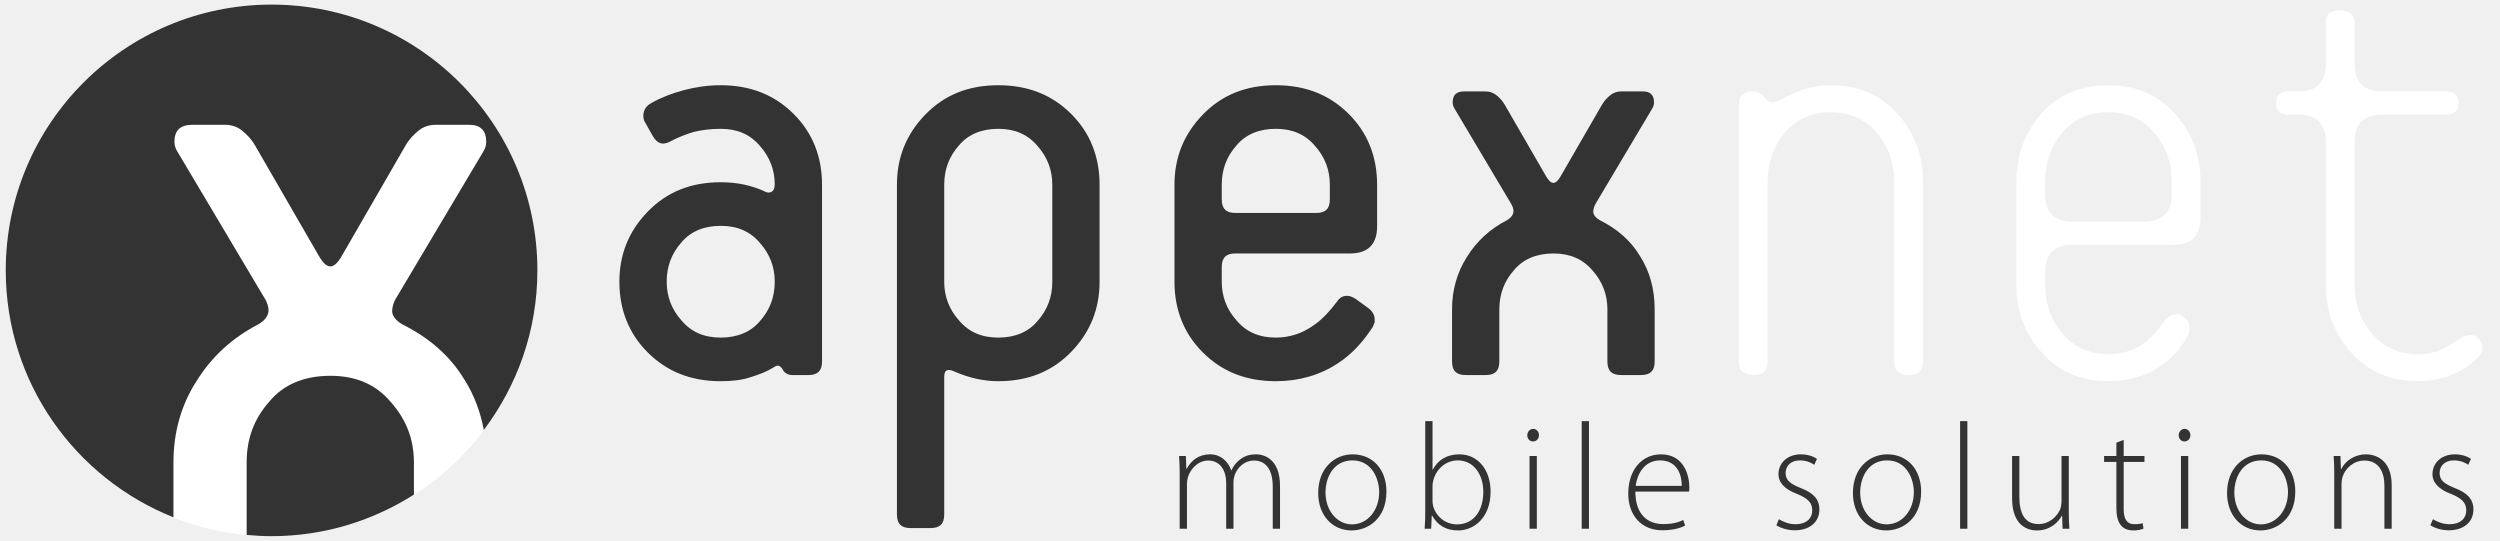
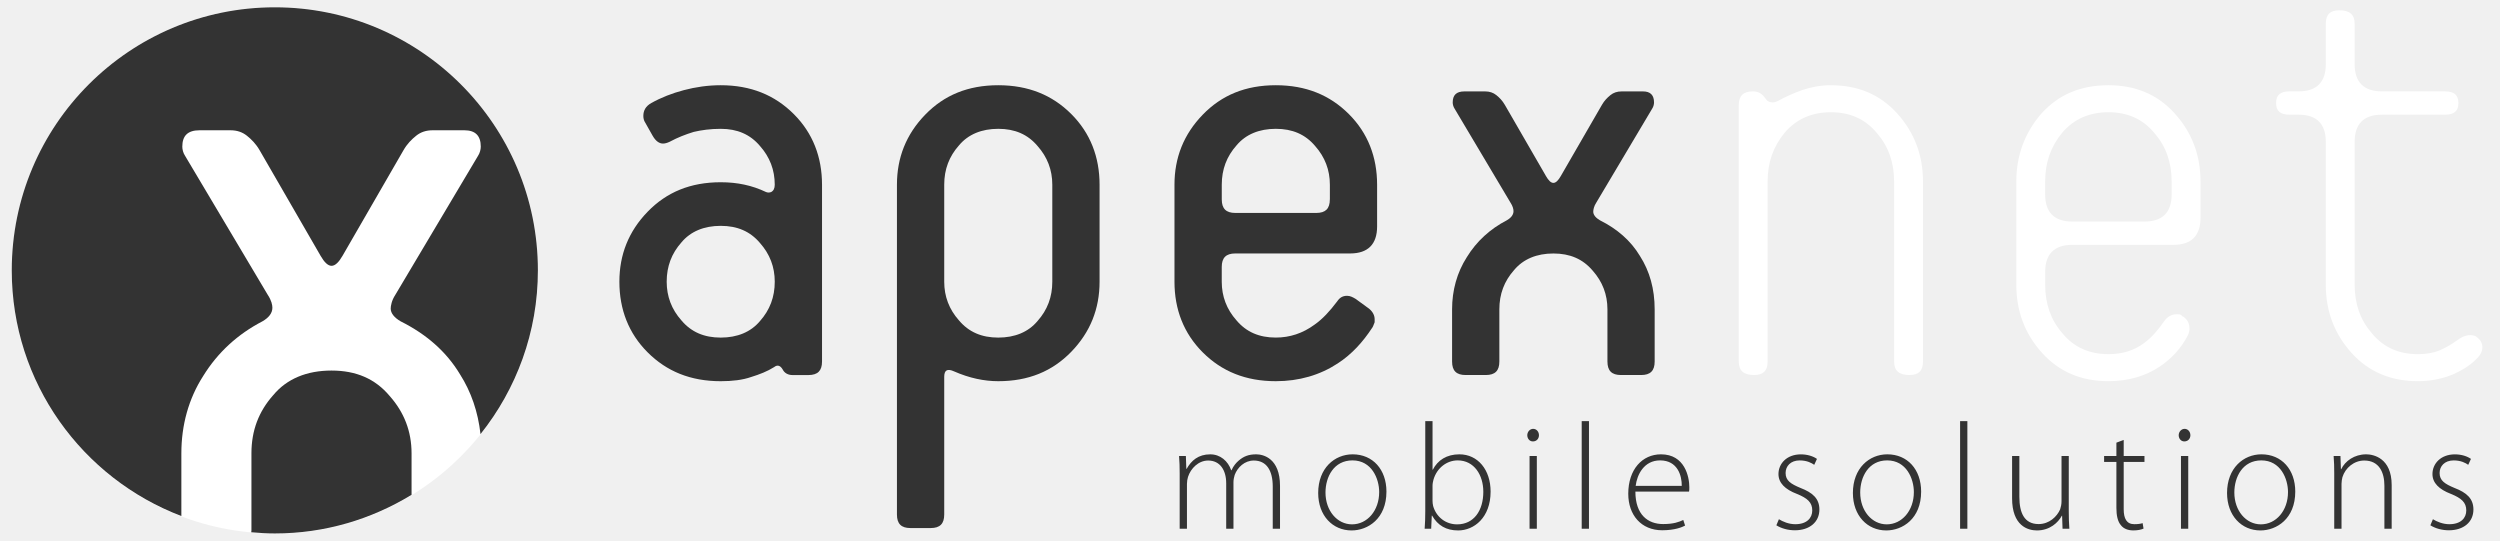
<svg xmlns="http://www.w3.org/2000/svg" version="1.1" id="Layer_1" x="0px" y="0px" width="212.667px" height="46px" viewBox="0 0 212.667 46" enable-background="new 0 0 212.667 46" xml:space="preserve">
  <g>
-     <path fill="#333333" d="M65.906,23.964c0,1.306-0.419,2.403-1.254,3.344c-0.784,0.939-1.932,1.41-3.343,1.41   c-1.41,0-2.508-0.471-3.343-1.463c-0.835-0.939-1.253-2.037-1.253-3.291c0-1.305,0.418-2.402,1.253-3.343   c0.784-0.94,1.933-1.409,3.343-1.409c1.411,0,2.507,0.469,3.343,1.462C65.487,21.614,65.906,22.711,65.906,23.964 M69.927,30.756   V15.712c0-2.351-0.783-4.389-2.402-6.007c-1.619-1.619-3.657-2.455-6.216-2.455c-1.097,0-2.142,0.156-3.134,0.417   c-0.992,0.262-1.932,0.627-2.769,1.097c-0.469,0.262-0.679,0.628-0.679,1.098c0,0.209,0.052,0.366,0.104,0.47l0.679,1.202   c0.262,0.47,0.575,0.679,0.888,0.679c0.157,0,0.366-0.053,0.574-0.156c0.68-0.366,1.359-0.627,2.038-0.836   c0.679-0.157,1.411-0.262,2.298-0.262c1.411,0,2.507,0.471,3.343,1.463c0.835,0.94,1.254,2.036,1.254,3.291   c0,0.312-0.104,0.521-0.314,0.626c-0.157,0.053-0.261,0.053-0.418,0c-1.201-0.574-2.455-0.836-3.865-0.836   c-2.56,0-4.597,0.836-6.216,2.508c-1.62,1.671-2.403,3.656-2.403,5.954c0,2.352,0.783,4.388,2.403,6.008   c1.619,1.619,3.656,2.455,6.216,2.455c0.993,0,1.88-0.104,2.611-0.365c0.68-0.21,1.359-0.471,1.934-0.836   c0.261-0.209,0.522-0.158,0.73,0.208c0.157,0.313,0.47,0.47,0.836,0.47h1.358C69.562,31.903,69.927,31.538,69.927,30.756" />
-     <path fill="#333333" d="M89.516,23.966c0,1.304-0.419,2.401-1.255,3.341c-0.783,0.94-1.932,1.411-3.342,1.411   s-2.508-0.471-3.343-1.463c-0.836-0.939-1.254-2.037-1.254-3.289v-8.254c0-1.306,0.418-2.403,1.254-3.344   c0.783-0.939,1.933-1.41,3.343-1.41s2.508,0.471,3.342,1.463c0.836,0.94,1.255,2.036,1.255,3.291V23.966z M93.537,23.966v-8.254   c0-2.351-0.784-4.389-2.402-6.007c-1.619-1.62-3.657-2.455-6.216-2.455c-2.56,0-4.597,0.835-6.216,2.507   c-1.62,1.672-2.403,3.655-2.403,5.955v28.06c0,0.783,0.366,1.148,1.149,1.148h1.724c0.784,0,1.149-0.365,1.149-1.148V32.061   c0-0.575,0.261-0.731,0.835-0.47c1.306,0.574,2.56,0.836,3.762,0.836c2.559,0,4.597-0.836,6.216-2.508   C92.753,28.247,93.537,26.262,93.537,23.966" />
-     <path fill="#333333" d="M113.125,16.966c0,0.783-0.366,1.148-1.149,1.148h-6.895c-0.783,0-1.15-0.365-1.15-1.148v-1.254   c0-1.306,0.419-2.403,1.254-3.344c0.783-0.939,1.934-1.41,3.344-1.41s2.507,0.471,3.343,1.463c0.835,0.94,1.254,2.036,1.254,3.291   V16.966z M117.146,19.264v-3.552c0-2.351-0.783-4.389-2.402-6.007c-1.619-1.62-3.656-2.455-6.216-2.455   c-2.561,0-4.598,0.835-6.216,2.507c-1.62,1.672-2.403,3.656-2.403,5.955v8.254c0,2.35,0.783,4.386,2.403,6.006   c1.618,1.619,3.655,2.455,6.216,2.455c1.984,0,3.761-0.521,5.275-1.517c1.201-0.782,2.141-1.827,2.925-3.027   c0.053-0.054,0.105-0.21,0.209-0.471v-0.261c0-0.313-0.156-0.627-0.47-0.889l-1.148-0.836c-0.262-0.157-0.471-0.262-0.732-0.262   c-0.365,0-0.627,0.157-0.836,0.471c-0.626,0.836-1.254,1.516-1.932,1.986c-0.992,0.729-2.09,1.096-3.291,1.096   c-1.41,0-2.508-0.471-3.344-1.463c-0.835-0.939-1.254-2.037-1.254-3.289v-1.255c0-0.783,0.367-1.149,1.15-1.149h9.768   C116.363,21.562,117.146,20.778,117.146,19.264" />
-     <path fill="#333333" d="M140.757,30.756v-4.44c0-1.725-0.418-3.239-1.254-4.545c-0.784-1.305-1.934-2.298-3.396-3.029   c-0.365-0.209-0.575-0.471-0.575-0.731c0-0.157,0.053-0.47,0.262-0.783l4.754-7.992c0.104-0.156,0.155-0.365,0.155-0.522   c0-0.626-0.312-0.939-0.939-0.939h-1.827c-0.367,0-0.681,0.104-0.941,0.313c-0.261,0.208-0.522,0.47-0.73,0.835l-3.5,6.059   c-0.209,0.366-0.419,0.575-0.627,0.575c-0.209,0-0.418-0.209-0.627-0.575l-3.5-6.059c-0.209-0.365-0.47-0.627-0.73-0.835   c-0.262-0.209-0.575-0.313-0.941-0.313h-1.775c-0.679,0-0.992,0.313-0.992,0.939c0,0.157,0.053,0.366,0.156,0.522l4.754,7.992   c0.208,0.313,0.261,0.574,0.261,0.731c0,0.312-0.208,0.574-0.575,0.783c-1.41,0.731-2.56,1.775-3.395,3.134   c-0.836,1.307-1.254,2.82-1.254,4.44v4.44c0,0.782,0.366,1.147,1.149,1.147h1.724c0.783,0,1.149-0.365,1.149-1.147v-4.44   c0-1.307,0.418-2.403,1.253-3.344c0.783-0.939,1.934-1.41,3.344-1.41s2.507,0.471,3.343,1.462c0.836,0.94,1.254,2.038,1.254,3.292   v4.44c0,0.782,0.365,1.147,1.148,1.147h1.724C140.391,31.903,140.757,31.538,140.757,30.756" />
-     <path fill="#FFFFFF" d="M163.583,30.756V15.45c0-2.246-0.731-4.178-2.194-5.798c-1.463-1.619-3.344-2.402-5.642-2.402   c-0.888,0-1.671,0.156-2.455,0.417c-0.731,0.262-1.411,0.574-2.089,0.94c-0.104,0.053-0.261,0.104-0.418,0.104   c-0.262,0-0.471-0.104-0.627-0.365c-0.261-0.366-0.575-0.574-1.046-0.574c-0.781,0-1.2,0.365-1.2,1.148v21.835   c0,0.782,0.419,1.147,1.306,1.147c0.784,0,1.149-0.365,1.149-1.147V15.45c0-1.619,0.47-2.977,1.462-4.178   c0.992-1.149,2.299-1.725,3.918-1.725s2.925,0.575,3.918,1.775c0.991,1.15,1.462,2.508,1.462,4.127v15.306   c0,0.782,0.418,1.147,1.307,1.147C163.216,31.903,163.583,31.538,163.583,30.756" />
-     <path fill="#FFFFFF" d="M184.735,16.547c0,1.516-0.782,2.299-2.297,2.299h-6.164c-1.516,0-2.299-0.783-2.299-2.299V15.45   c0-1.619,0.471-2.977,1.463-4.179c0.993-1.149,2.299-1.724,3.918-1.724s2.925,0.574,3.917,1.775   c0.993,1.15,1.462,2.508,1.462,4.127V16.547z M187.191,18.532V15.45c0-2.246-0.731-4.179-2.194-5.798   c-1.462-1.619-3.343-2.402-5.641-2.402c-2.351,0-4.23,0.783-5.694,2.402c-1.409,1.619-2.141,3.552-2.141,5.798v8.776   c0,2.245,0.731,4.178,2.193,5.797c1.463,1.619,3.344,2.403,5.642,2.403c1.672,0,3.134-0.419,4.388-1.254   c0.991-0.679,1.776-1.515,2.351-2.612c0.104-0.209,0.156-0.418,0.156-0.573c0-0.472-0.156-0.784-0.521-1.045   c-0.052,0-0.104-0.054-0.209-0.158c-0.105-0.052-0.21-0.052-0.365-0.052c-0.42,0-0.784,0.21-1.045,0.575   c-0.575,0.835-1.148,1.462-1.724,1.881c-0.838,0.626-1.829,0.939-3.03,0.939c-1.619,0-2.925-0.574-3.918-1.776   c-0.992-1.148-1.463-2.507-1.463-4.125v-1.099c0-1.515,0.783-2.298,2.299-2.298h8.619C186.407,20.83,187.191,20.047,187.191,18.532   " />
-     <path fill="#FFFFFF" d="M210.749,28.718c-0.157-0.157-0.365-0.209-0.627-0.209c-0.365,0-0.731,0.157-1.149,0.47   c-0.418,0.313-0.887,0.575-1.462,0.836c-0.522,0.209-1.149,0.313-1.829,0.313c-1.618,0-2.925-0.574-3.917-1.776   c-0.993-1.148-1.463-2.507-1.463-4.127V12.056c0-1.516,0.783-2.299,2.299-2.299h5.379c0.784,0,1.149-0.313,1.149-0.993   c0-0.678-0.365-0.992-1.149-0.992h-5.379c-1.516,0-2.299-0.782-2.299-2.298V2.026c0-0.784-0.418-1.149-1.306-1.149   c-0.783,0-1.149,0.365-1.149,1.149v3.447c0,1.516-0.782,2.298-2.298,2.298h-0.784c-0.783,0-1.149,0.314-1.149,0.992   c0,0.68,0.366,0.993,1.149,0.993h0.784c1.516,0,2.298,0.783,2.298,2.299v12.169c0,2.246,0.731,4.18,2.194,5.799   c1.462,1.619,3.343,2.403,5.641,2.403c1.097,0,2.089-0.21,2.979-0.575c0.835-0.366,1.462-0.784,1.88-1.201   c0.418-0.365,0.627-0.731,0.627-1.097S211.009,28.927,210.749,28.718" />
-     <path fill="#333333" d="M206.743,44.685c0.413,0.258,0.98,0.425,1.573,0.425c1.265,0,2.09-0.709,2.09-1.767   c0-0.942-0.593-1.443-1.601-1.831c-0.837-0.348-1.276-0.631-1.276-1.276c0-0.567,0.413-1.071,1.2-1.071   c0.619,0,1.019,0.22,1.236,0.375l0.232-0.504c-0.309-0.219-0.798-0.386-1.366-0.386c-1.199,0-1.909,0.786-1.909,1.676   c0,0.748,0.555,1.303,1.574,1.689c0.889,0.362,1.302,0.723,1.302,1.406c0,0.645-0.464,1.172-1.443,1.172   c-0.555,0-1.059-0.219-1.394-0.425L206.743,44.685z M198.566,44.98h0.62v-3.83c0-0.192,0.038-0.398,0.076-0.555   c0.245-0.798,0.993-1.418,1.857-1.418c1.276,0,1.715,1.019,1.715,2.141v3.662h0.619v-3.714c0-2.321-1.573-2.617-2.166-2.617   c-1.007,0-1.793,0.567-2.128,1.264h-0.024l-0.04-1.123h-0.581c0.04,0.491,0.052,0.917,0.052,1.484V44.98z M192.364,39.164   c1.638,0,2.269,1.562,2.269,2.696c0,1.585-1.02,2.746-2.309,2.746c-1.264,0-2.256-1.161-2.256-2.707   C190.068,40.57,190.776,39.164,192.364,39.164 M192.377,38.649c-1.535,0-2.928,1.174-2.928,3.287c0,1.937,1.237,3.187,2.837,3.187   c1.38,0,2.966-0.993,2.966-3.303C195.252,39.939,194.092,38.649,192.377,38.649 M185.838,36.481c-0.284,0-0.503,0.259-0.503,0.543   c0,0.283,0.193,0.528,0.477,0.528c0.322,0,0.517-0.245,0.517-0.528C186.328,36.728,186.122,36.481,185.838,36.481 M186.147,38.79   h-0.619v6.19h0.619V38.79z M180.034,37.656v1.134h-1.044v0.504h1.044V43.2c0,0.633,0.104,1.162,0.388,1.484   c0.232,0.296,0.606,0.438,1.058,0.438c0.373,0,0.657-0.064,0.863-0.155l-0.077-0.464c-0.154,0.052-0.387,0.089-0.708,0.089   c-0.658,0-0.903-0.488-0.903-1.276v-4.022h1.767V38.79h-1.767v-1.366L180.034,37.656z M175.985,38.79h-0.619v3.856   c0,0.245-0.051,0.49-0.116,0.683c-0.271,0.62-0.928,1.252-1.831,1.252c-1.225,0-1.638-0.968-1.638-2.308V38.79h-0.62v3.6   c0,2.332,1.329,2.733,2.116,2.733c1.097,0,1.806-0.671,2.114-1.25h0.027l0.037,1.107h0.58c-0.037-0.477-0.051-0.966-0.051-1.509   V38.79z M166.739,44.98h0.619v-9.156h-0.619V44.98z M160.536,39.164c1.638,0,2.269,1.562,2.269,2.696   c0,1.585-1.018,2.746-2.308,2.746c-1.264,0-2.256-1.161-2.256-2.707C158.241,40.57,158.95,39.164,160.536,39.164 M160.549,38.649   c-1.535,0-2.928,1.174-2.928,3.287c0,1.937,1.237,3.187,2.838,3.187c1.38,0,2.966-0.993,2.966-3.303   C163.425,39.939,162.264,38.649,160.549,38.649 M151.109,44.685c0.413,0.258,0.98,0.425,1.573,0.425   c1.264,0,2.088-0.709,2.088-1.767c0-0.942-0.592-1.443-1.599-1.831c-0.839-0.348-1.276-0.631-1.276-1.276   c0-0.567,0.412-1.071,1.199-1.071c0.62,0,1.019,0.22,1.238,0.375l0.231-0.504c-0.309-0.219-0.8-0.386-1.366-0.386   c-1.2,0-1.908,0.786-1.908,1.676c0,0.748,0.554,1.303,1.572,1.689c0.89,0.362,1.303,0.723,1.303,1.406   c0,0.645-0.465,1.172-1.445,1.172c-0.554,0-1.057-0.219-1.393-0.425L151.109,44.685z M139.141,41.332   c0.116-0.954,0.71-2.168,2.077-2.168c1.495,0,1.856,1.303,1.844,2.168H139.141z M143.681,41.82   c0.026-0.116,0.026-0.205,0.026-0.372c0-0.891-0.388-2.799-2.411-2.799c-1.601,0-2.785,1.29-2.785,3.354   c0,1.817,1.108,3.106,2.888,3.106c1.083,0,1.715-0.271,1.947-0.398l-0.155-0.478c-0.349,0.167-0.812,0.348-1.715,0.348   c-1.29,0-2.36-0.787-2.36-2.761H143.681z M134.551,44.98h0.618v-9.156h-0.618V44.98z M130.423,36.481   c-0.283,0-0.502,0.259-0.502,0.543c0,0.283,0.193,0.528,0.477,0.528c0.322,0,0.516-0.245,0.516-0.528   C130.913,36.728,130.708,36.481,130.423,36.481 M130.733,38.79h-0.619v6.19h0.619V38.79z M121.86,41.356   c0-0.219,0.039-0.386,0.078-0.541c0.296-1.032,1.16-1.651,2.062-1.651c1.406,0,2.18,1.251,2.18,2.671   c0,1.61-0.812,2.771-2.23,2.771c-0.967,0-1.768-0.618-2.038-1.559c-0.038-0.156-0.052-0.311-0.052-0.452V41.356z M121.241,43.537   c0,0.464-0.013,1.006-0.051,1.443h0.555l0.051-1.121h0.026c0.489,0.852,1.212,1.264,2.218,1.264c1.354,0,2.76-1.098,2.76-3.303   c0-1.857-1.083-3.171-2.656-3.171c-1.084,0-1.845,0.502-2.257,1.303h-0.026v-4.128h-0.619V43.537z M115.052,39.164   c1.637,0,2.27,1.562,2.27,2.696c0,1.585-1.02,2.746-2.309,2.746c-1.264,0-2.257-1.161-2.257-2.707   C112.756,40.57,113.464,39.164,115.052,39.164 M115.064,38.649c-1.534,0-2.929,1.174-2.929,3.287c0,1.937,1.238,3.187,2.838,3.187   c1.381,0,2.967-0.993,2.967-3.303C117.94,39.939,116.779,38.649,115.064,38.649 M100.351,44.98h0.619v-3.816   c0-0.206,0.037-0.426,0.09-0.594c0.231-0.723,0.889-1.393,1.715-1.393c1.006,0,1.534,0.812,1.534,1.934v3.869h0.618v-3.973   c0-0.218,0.053-0.425,0.104-0.604c0.245-0.658,0.851-1.226,1.625-1.226c1.07,0,1.612,0.825,1.612,2.218v3.585h0.619v-3.648   c0-2.347-1.419-2.683-2.025-2.683c-0.658,0-1.07,0.18-1.471,0.515c-0.231,0.194-0.465,0.465-0.631,0.839h-0.026   c-0.271-0.786-0.929-1.354-1.78-1.354c-1.019,0-1.611,0.528-2.012,1.237h-0.025l-0.039-1.097h-0.58   c0.039,0.491,0.053,0.917,0.053,1.484V44.98z" />
+     <path fill="#333333" d="M65.906,23.964c0,1.306-0.419,2.403-1.254,3.345c-0.784,0.938-1.932,1.409-3.343,1.409   c-1.41,0-2.508-0.471-3.343-1.463c-0.835-0.938-1.253-2.037-1.253-3.291c0-1.305,0.418-2.402,1.253-3.343   c0.784-0.94,1.933-1.409,3.343-1.409c1.411,0,2.507,0.469,3.343,1.462C65.487,21.614,65.906,22.711,65.906,23.964 M69.927,30.756   V15.712c0-2.351-0.783-4.389-2.402-6.007c-1.619-1.619-3.657-2.455-6.216-2.455c-1.097,0-2.142,0.156-3.134,0.417   c-0.992,0.262-1.932,0.627-2.769,1.097c-0.469,0.262-0.679,0.628-0.679,1.098c0,0.209,0.052,0.366,0.104,0.47l0.679,1.202   c0.262,0.47,0.575,0.679,0.888,0.679c0.157,0,0.366-0.053,0.574-0.156c0.68-0.366,1.359-0.627,2.038-0.836   c0.679-0.157,1.411-0.262,2.298-0.262c1.411,0,2.507,0.471,3.343,1.463c0.835,0.94,1.254,2.036,1.254,3.291   c0,0.312-0.104,0.521-0.314,0.626c-0.157,0.053-0.261,0.053-0.418,0c-1.201-0.574-2.455-0.836-3.865-0.836   c-2.56,0-4.597,0.836-6.216,2.508c-1.62,1.671-2.403,3.656-2.403,5.954c0,2.352,0.783,4.389,2.403,6.008   c1.619,1.619,3.656,2.455,6.216,2.455c0.993,0,1.88-0.104,2.611-0.365c0.68-0.209,1.359-0.471,1.934-0.836   c0.261-0.209,0.522-0.158,0.73,0.209c0.157,0.312,0.47,0.469,0.836,0.469h1.358C69.562,31.902,69.927,31.538,69.927,30.756" />
+     <path fill="#333333" d="M89.516,23.966c0,1.304-0.419,2.401-1.255,3.341c-0.783,0.94-1.932,1.411-3.342,1.411   s-2.508-0.471-3.343-1.463c-0.836-0.938-1.254-2.037-1.254-3.289v-8.254c0-1.306,0.418-2.403,1.254-3.344   c0.783-0.939,1.933-1.41,3.343-1.41s2.508,0.471,3.342,1.463c0.836,0.94,1.255,2.036,1.255,3.291V23.966z M93.537,23.966v-8.254   c0-2.351-0.784-4.389-2.402-6.007c-1.619-1.62-3.657-2.455-6.216-2.455c-2.56,0-4.597,0.835-6.216,2.507   c-1.62,1.672-2.403,3.655-2.403,5.955v28.06c0,0.783,0.366,1.148,1.149,1.148h1.724c0.784,0,1.149-0.365,1.149-1.148V32.061   c0-0.574,0.261-0.73,0.835-0.47c1.306,0.574,2.56,0.836,3.762,0.836c2.559,0,4.597-0.836,6.216-2.508   C92.753,28.247,93.537,26.262,93.537,23.966" />
+     <path fill="#333333" d="M113.125,16.966c0,0.783-0.365,1.148-1.148,1.148h-6.895c-0.783,0-1.15-0.365-1.15-1.148v-1.254   c0-1.306,0.419-2.403,1.254-3.344c0.783-0.939,1.934-1.41,3.344-1.41s2.508,0.471,3.344,1.463c0.834,0.94,1.254,2.036,1.254,3.291   v1.254H113.125z M117.146,19.264v-3.552c0-2.351-0.783-4.389-2.402-6.007c-1.619-1.62-3.656-2.455-6.216-2.455   c-2.561,0-4.598,0.835-6.216,2.507c-1.62,1.672-2.403,3.656-2.403,5.955v8.254c0,2.351,0.783,4.386,2.403,6.007   c1.618,1.618,3.655,2.454,6.216,2.454c1.984,0,3.761-0.521,5.275-1.517c1.2-0.782,2.141-1.827,2.925-3.027   c0.053-0.054,0.105-0.21,0.209-0.471V27.15c0-0.312-0.156-0.627-0.471-0.889l-1.147-0.836c-0.262-0.156-0.471-0.262-0.731-0.262   c-0.365,0-0.627,0.156-0.836,0.471c-0.627,0.836-1.254,1.516-1.933,1.986c-0.991,0.729-2.09,1.096-3.291,1.096   c-1.409,0-2.508-0.471-3.344-1.463c-0.835-0.939-1.254-2.037-1.254-3.289V22.71c0-0.783,0.367-1.149,1.15-1.149h9.768   C116.363,21.562,117.146,20.778,117.146,19.264" />
+     <path fill="#333333" d="M140.757,30.756v-4.439c0-1.726-0.418-3.239-1.254-4.545c-0.784-1.305-1.935-2.298-3.396-3.029   c-0.365-0.209-0.574-0.471-0.574-0.731c0-0.157,0.053-0.47,0.262-0.783l4.754-7.992c0.104-0.156,0.154-0.365,0.154-0.522   c0-0.626-0.312-0.939-0.938-0.939h-1.827c-0.367,0-0.682,0.104-0.941,0.313c-0.261,0.208-0.521,0.47-0.729,0.835l-3.5,6.059   c-0.209,0.366-0.419,0.575-0.627,0.575c-0.209,0-0.418-0.209-0.627-0.575l-3.5-6.059c-0.209-0.365-0.47-0.627-0.729-0.835   c-0.263-0.209-0.576-0.313-0.941-0.313h-1.775c-0.679,0-0.992,0.313-0.992,0.939c0,0.157,0.053,0.366,0.156,0.522l4.754,7.992   c0.208,0.313,0.262,0.574,0.262,0.731c0,0.312-0.209,0.574-0.576,0.783c-1.409,0.731-2.56,1.775-3.395,3.134   c-0.836,1.307-1.254,2.819-1.254,4.44v4.439c0,0.782,0.366,1.146,1.148,1.146h1.725c0.783,0,1.148-0.364,1.148-1.146v-4.439   c0-1.308,0.418-2.403,1.254-3.344c0.783-0.939,1.934-1.41,3.344-1.41s2.507,0.471,3.343,1.462c0.836,0.94,1.254,2.039,1.254,3.292   v4.439c0,0.782,0.365,1.146,1.148,1.146h1.724C140.391,31.902,140.757,31.538,140.757,30.756" />
+     <path fill="#FFFFFF" d="M163.583,30.756V15.45c0-2.246-0.731-4.178-2.194-5.798c-1.464-1.619-3.345-2.402-5.642-2.402   c-0.889,0-1.672,0.156-2.455,0.417c-0.731,0.262-1.412,0.574-2.09,0.94c-0.104,0.053-0.261,0.104-0.418,0.104   c-0.262,0-0.471-0.104-0.627-0.365c-0.261-0.366-0.574-0.574-1.046-0.574c-0.78,0-1.2,0.365-1.2,1.148v21.835   c0,0.782,0.42,1.147,1.307,1.147c0.783,0,1.148-0.365,1.148-1.147V15.45c0-1.619,0.471-2.977,1.463-4.178   c0.991-1.149,2.299-1.725,3.918-1.725s2.924,0.575,3.918,1.775c0.99,1.15,1.461,2.508,1.461,4.127v15.306   c0,0.782,0.418,1.147,1.308,1.147C163.216,31.902,163.583,31.538,163.583,30.756" />
+     <path fill="#FFFFFF" d="M184.735,16.547c0,1.516-0.782,2.299-2.297,2.299h-6.164c-1.517,0-2.299-0.783-2.299-2.299V15.45   c0-1.619,0.471-2.977,1.463-4.179c0.993-1.149,2.299-1.724,3.918-1.724s2.925,0.574,3.917,1.775   c0.993,1.15,1.462,2.508,1.462,4.127V16.547L184.735,16.547z M187.191,18.532V15.45c0-2.246-0.73-4.179-2.193-5.798   c-1.463-1.619-3.344-2.402-5.642-2.402c-2.351,0-4.229,0.783-5.694,2.402c-1.408,1.619-2.141,3.552-2.141,5.798v8.776   c0,2.244,0.73,4.178,2.193,5.797s3.344,2.402,5.642,2.402c1.672,0,3.134-0.419,4.388-1.254c0.991-0.679,1.776-1.515,2.352-2.611   c0.104-0.209,0.156-0.418,0.156-0.574c0-0.471-0.156-0.783-0.521-1.045c-0.053,0-0.104-0.053-0.209-0.157   c-0.105-0.052-0.21-0.052-0.365-0.052c-0.42,0-0.783,0.209-1.045,0.574c-0.574,0.836-1.148,1.463-1.724,1.881   c-0.839,0.627-1.829,0.939-3.03,0.939c-1.619,0-2.925-0.574-3.918-1.775c-0.992-1.148-1.463-2.508-1.463-4.125v-1.1   c0-1.515,0.783-2.298,2.299-2.298h8.619C186.408,20.83,187.191,20.047,187.191,18.532" />
+     <path fill="#FFFFFF" d="M210.75,28.718c-0.158-0.157-0.365-0.209-0.627-0.209c-0.365,0-0.731,0.157-1.149,0.47   c-0.418,0.313-0.888,0.576-1.462,0.836c-0.522,0.209-1.149,0.313-1.829,0.313c-1.618,0-2.925-0.573-3.917-1.776   c-0.993-1.147-1.463-2.506-1.463-4.127V12.056c0-1.516,0.783-2.299,2.299-2.299h5.379c0.784,0,1.148-0.313,1.148-0.993   c0-0.678-0.364-0.992-1.148-0.992h-5.379c-1.516,0-2.299-0.782-2.299-2.298V2.026c0-0.784-0.418-1.149-1.307-1.149   c-0.783,0-1.148,0.365-1.148,1.149v3.447c0,1.516-0.782,2.298-2.299,2.298h-0.783c-0.783,0-1.148,0.314-1.148,0.992   c0,0.68,0.365,0.993,1.148,0.993h0.783c1.517,0,2.299,0.783,2.299,2.299v12.169c0,2.246,0.73,4.18,2.193,5.799   s3.344,2.402,5.642,2.402c1.097,0,2.089-0.21,2.979-0.574c0.834-0.367,1.461-0.785,1.879-1.201   c0.418-0.365,0.627-0.731,0.627-1.098C211.167,29.188,211.009,28.927,210.75,28.718" />
+     <path fill="#333333" d="M206.744,44.686c0.412,0.258,0.979,0.424,1.572,0.424c1.266,0,2.09-0.709,2.09-1.767   c0-0.942-0.593-1.442-1.601-1.831c-0.837-0.348-1.276-0.631-1.276-1.275c0-0.567,0.413-1.071,1.2-1.071   c0.619,0,1.019,0.22,1.235,0.375l0.232-0.504c-0.309-0.22-0.798-0.386-1.365-0.386c-1.199,0-1.91,0.785-1.91,1.676   c0,0.748,0.556,1.303,1.574,1.689c0.889,0.361,1.303,0.723,1.303,1.405c0,0.646-0.465,1.172-1.443,1.172   c-0.555,0-1.059-0.219-1.395-0.425L206.744,44.686z M198.566,44.98h0.62v-3.83c0-0.192,0.038-0.398,0.076-0.555   c0.245-0.799,0.993-1.419,1.856-1.419c1.276,0,1.715,1.019,1.715,2.142v3.662h0.619v-3.715c0-2.32-1.572-2.617-2.166-2.617   c-1.007,0-1.793,0.567-2.127,1.265h-0.025l-0.039-1.123h-0.581c0.04,0.491,0.052,0.917,0.052,1.483V44.98z M192.364,39.164   c1.638,0,2.269,1.562,2.269,2.695c0,1.586-1.02,2.746-2.309,2.746c-1.264,0-2.256-1.16-2.256-2.707   C190.068,40.57,190.776,39.164,192.364,39.164 M192.376,38.648c-1.535,0-2.928,1.175-2.928,3.287c0,1.938,1.237,3.188,2.838,3.188   c1.379,0,2.965-0.993,2.965-3.303C195.251,39.939,194.091,38.648,192.376,38.648 M185.837,36.48c-0.283,0-0.502,0.26-0.502,0.543   s0.192,0.528,0.477,0.528c0.322,0,0.518-0.245,0.518-0.528C186.328,36.729,186.123,36.48,185.837,36.48 M186.147,38.79h-0.619v6.19   h0.619V38.79z M180.035,37.656v1.134h-1.045v0.504h1.045V43.2c0,0.633,0.104,1.161,0.387,1.483   c0.232,0.297,0.606,0.438,1.059,0.438c0.373,0,0.657-0.063,0.863-0.155l-0.077-0.464c-0.154,0.052-0.388,0.089-0.708,0.089   c-0.658,0-0.903-0.488-0.903-1.275v-4.022h1.767V38.79h-1.767v-1.366L180.035,37.656z M175.985,38.79h-0.618v3.856   c0,0.244-0.052,0.489-0.117,0.683c-0.271,0.62-0.928,1.252-1.83,1.252c-1.226,0-1.639-0.968-1.639-2.308V38.79h-0.619v3.601   c0,2.332,1.328,2.732,2.115,2.732c1.098,0,1.807-0.671,2.114-1.25h0.026l0.037,1.107h0.58c-0.037-0.478-0.051-0.967-0.051-1.51   L175.985,38.79L175.985,38.79z M166.739,44.98h0.619v-9.156h-0.619V44.98z M160.537,39.164c1.637,0,2.269,1.562,2.269,2.695   c0,1.586-1.019,2.746-2.308,2.746c-1.265,0-2.256-1.16-2.256-2.707C158.242,40.57,158.951,39.164,160.537,39.164 M160.548,38.648   c-1.534,0-2.928,1.175-2.928,3.287c0,1.938,1.237,3.188,2.838,3.188c1.381,0,2.967-0.993,2.967-3.303   C163.425,39.939,162.264,38.648,160.548,38.648 M151.109,44.686c0.413,0.258,0.98,0.424,1.573,0.424   c1.264,0,2.088-0.709,2.088-1.767c0-0.942-0.592-1.442-1.599-1.831c-0.84-0.348-1.276-0.631-1.276-1.275   c0-0.567,0.412-1.071,1.198-1.071c0.621,0,1.02,0.22,1.238,0.375l0.231-0.504c-0.31-0.22-0.8-0.386-1.366-0.386   c-1.199,0-1.908,0.785-1.908,1.676c0,0.748,0.555,1.303,1.572,1.689c0.891,0.361,1.303,0.723,1.303,1.405   c0,0.646-0.465,1.172-1.445,1.172c-0.553,0-1.057-0.219-1.393-0.425L151.109,44.686z M139.141,41.332   c0.116-0.954,0.71-2.168,2.077-2.168c1.494,0,1.855,1.303,1.844,2.168H139.141z M143.681,41.82   c0.025-0.116,0.025-0.205,0.025-0.372c0-0.892-0.388-2.8-2.41-2.8c-1.602,0-2.785,1.291-2.785,3.354   c0,1.817,1.107,3.106,2.888,3.106c1.083,0,1.715-0.271,1.947-0.398l-0.155-0.479c-0.35,0.168-0.812,0.349-1.715,0.349   c-1.29,0-2.359-0.787-2.359-2.761H143.681z M134.55,44.98h0.619v-9.156h-0.619V44.98z M130.423,36.48   c-0.283,0-0.502,0.26-0.502,0.543s0.192,0.528,0.477,0.528c0.322,0,0.516-0.245,0.516-0.528   C130.914,36.729,130.708,36.48,130.423,36.48 M130.733,38.79h-0.619v6.19h0.619V38.79z M121.86,41.355   c0-0.219,0.039-0.385,0.078-0.541c0.296-1.031,1.16-1.65,2.062-1.65c1.406,0,2.181,1.251,2.181,2.671   c0,1.61-0.812,2.771-2.229,2.771c-0.968,0-1.769-0.617-2.039-1.559c-0.037-0.156-0.052-0.311-0.052-0.451V41.355z M121.242,43.537   c0,0.464-0.014,1.006-0.052,1.443h0.556l0.051-1.121h0.025c0.489,0.852,1.213,1.264,2.219,1.264c1.354,0,2.76-1.098,2.76-3.303   c0-1.857-1.084-3.172-2.656-3.172c-1.084,0-1.846,0.502-2.257,1.304h-0.026v-4.128h-0.619V43.537L121.242,43.537z M115.052,39.164   c1.637,0,2.27,1.562,2.27,2.695c0,1.586-1.02,2.746-2.309,2.746c-1.264,0-2.258-1.16-2.258-2.707   C112.755,40.57,113.464,39.164,115.052,39.164 M115.064,38.648c-1.534,0-2.93,1.175-2.93,3.287c0,1.938,1.238,3.188,2.839,3.188   c1.381,0,2.967-0.993,2.967-3.303C117.94,39.939,116.779,38.648,115.064,38.648 M100.351,44.98h0.619v-3.816   c0-0.206,0.037-0.426,0.09-0.594c0.231-0.723,0.889-1.394,1.715-1.394c1.006,0,1.534,0.812,1.534,1.935v3.869h0.618v-3.974   c0-0.218,0.053-0.425,0.104-0.604c0.245-0.657,0.851-1.226,1.625-1.226c1.07,0,1.612,0.825,1.612,2.218v3.586h0.619v-3.648   c0-2.348-1.419-2.684-2.025-2.684c-0.658,0-1.07,0.181-1.471,0.516c-0.231,0.193-0.465,0.465-0.631,0.839h-0.026   c-0.271-0.786-0.929-1.354-1.78-1.354c-1.019,0-1.611,0.528-2.012,1.237h-0.025l-0.039-1.097h-0.58   c0.039,0.49,0.053,0.917,0.053,1.484V44.98L100.351,44.98z" />
  </g>
-   <circle fill="#FFFFFF" cx="23.102" cy="23" r="22.614" />
  <g>
-     <path fill="#333333" d="M35.211,39.329c0-1.947-0.65-3.642-1.944-5.101c-1.287-1.539-2.99-2.26-5.171-2.26   c-2.179,0-3.963,0.721-5.171,2.178c-1.299,1.455-1.942,3.152-1.942,5.177v6.184c0.699,0.063,1.404,0.104,2.12,0.104   c4.459,0,8.605-1.309,12.108-3.534V39.329z" />
-     <path fill="#333333" d="M14.755,39.323c0-2.507,0.644-4.854,1.941-6.871c1.298-2.104,3.074-3.72,5.259-4.853   c0.564-0.326,0.888-0.729,0.888-1.215c0-0.242-0.08-0.646-0.404-1.133L15.08,12.879c-0.166-0.243-0.241-0.566-0.241-0.809   c0-0.971,0.483-1.454,1.535-1.454h2.752c0.561,0,1.047,0.159,1.452,0.483c0.405,0.325,0.809,0.731,1.132,1.296l5.417,9.379   c0.325,0.566,0.648,0.889,0.974,0.889c0.321,0,0.645-0.322,0.972-0.889l5.416-9.379c0.323-0.564,0.726-0.971,1.132-1.296   c0.403-0.324,0.891-0.483,1.452-0.483h2.834c0.969,0,1.455,0.483,1.455,1.454c0,0.242-0.081,0.565-0.239,0.809L33.76,25.253   c-0.32,0.486-0.403,0.976-0.403,1.215c0,0.404,0.323,0.81,0.886,1.136c2.269,1.133,4.044,2.666,5.262,4.688   c0.824,1.289,1.356,2.729,1.655,4.281c2.847-3.781,4.555-8.471,4.555-13.57c0-12.488-10.125-22.613-22.613-22.613   c-12.489,0-22.614,10.125-22.614,22.613c0,9.537,5.913,17.68,14.267,21.004V39.323z" />
+     <circle fill="#FFFFFF" cx="23.379" cy="23" r="22.379" />
+     <g>
+       <path fill="#333333" d="M15.428,38.562c0-2.4,0.616-4.645,1.857-6.578c1.242-2.013,2.944-3.561,5.035-4.647    c0.54-0.31,0.851-0.694,0.851-1.16c0-0.233-0.077-0.617-0.387-1.085l-7.045-11.844c-0.158-0.232-0.231-0.543-0.231-0.774    c0-0.928,0.463-1.392,1.47-1.392h2.635c0.537,0,1,0.152,1.39,0.463c0.388,0.31,0.775,0.699,1.084,1.239l5.186,8.979    c0.311,0.542,0.622,0.849,0.93,0.849c0.309,0,0.62-0.307,0.933-0.849l5.184-8.979c0.309-0.54,0.696-0.93,1.084-1.239    c0.386-0.311,0.853-0.463,1.39-0.463h2.712c0.928,0,1.392,0.463,1.392,1.392c0,0.231-0.076,0.542-0.229,0.774l-7.047,11.844    c-0.306,0.468-0.386,0.931-0.386,1.162c0,0.389,0.31,0.773,0.849,1.083c2.171,1.087,3.871,2.557,5.037,4.49    c0.964,1.51,1.541,3.216,1.753,5.103c3.048-3.823,4.882-8.659,4.882-13.93c0-12.359-10.019-22.379-22.379-22.379    C11.02,0.621,1,10.641,1,23c0,9.556,5.999,17.688,14.428,20.898V38.562z" />
+       <path fill="#333333" d="M35.01,38.567c0-1.862-0.622-3.485-1.861-4.88c-1.231-1.472-2.863-2.165-4.95-2.165    c-2.086,0-3.794,0.693-4.951,2.086c-1.242,1.393-1.859,3.018-1.859,4.954v6.579c0,0.052-0.016,0.087-0.019,0.136    c0.663,0.06,1.331,0.102,2.009,0.102c4.266,0,8.239-1.216,11.631-3.287V38.567z" />
+     </g>
  </g>
</svg>
